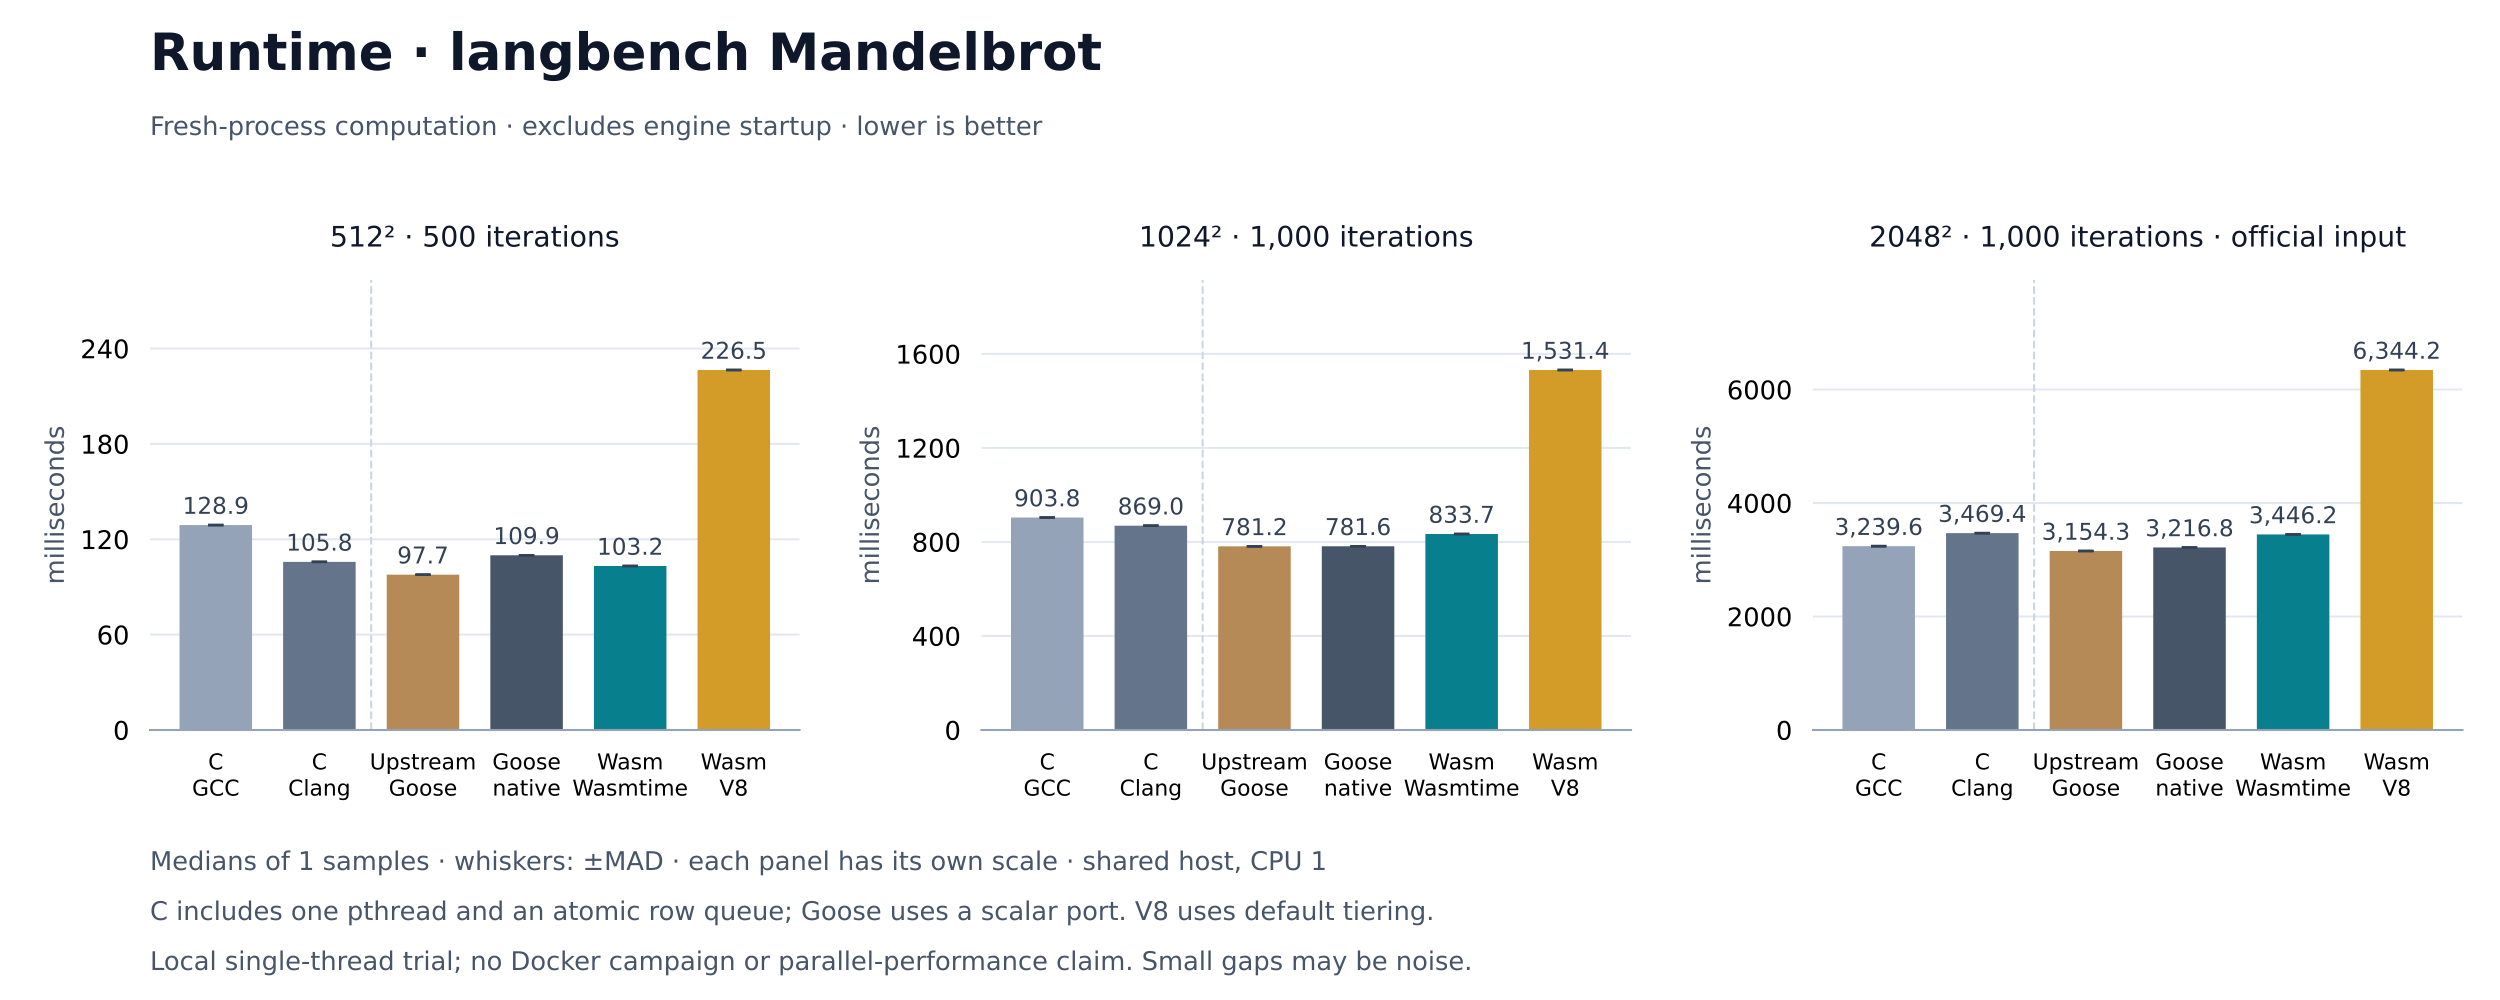
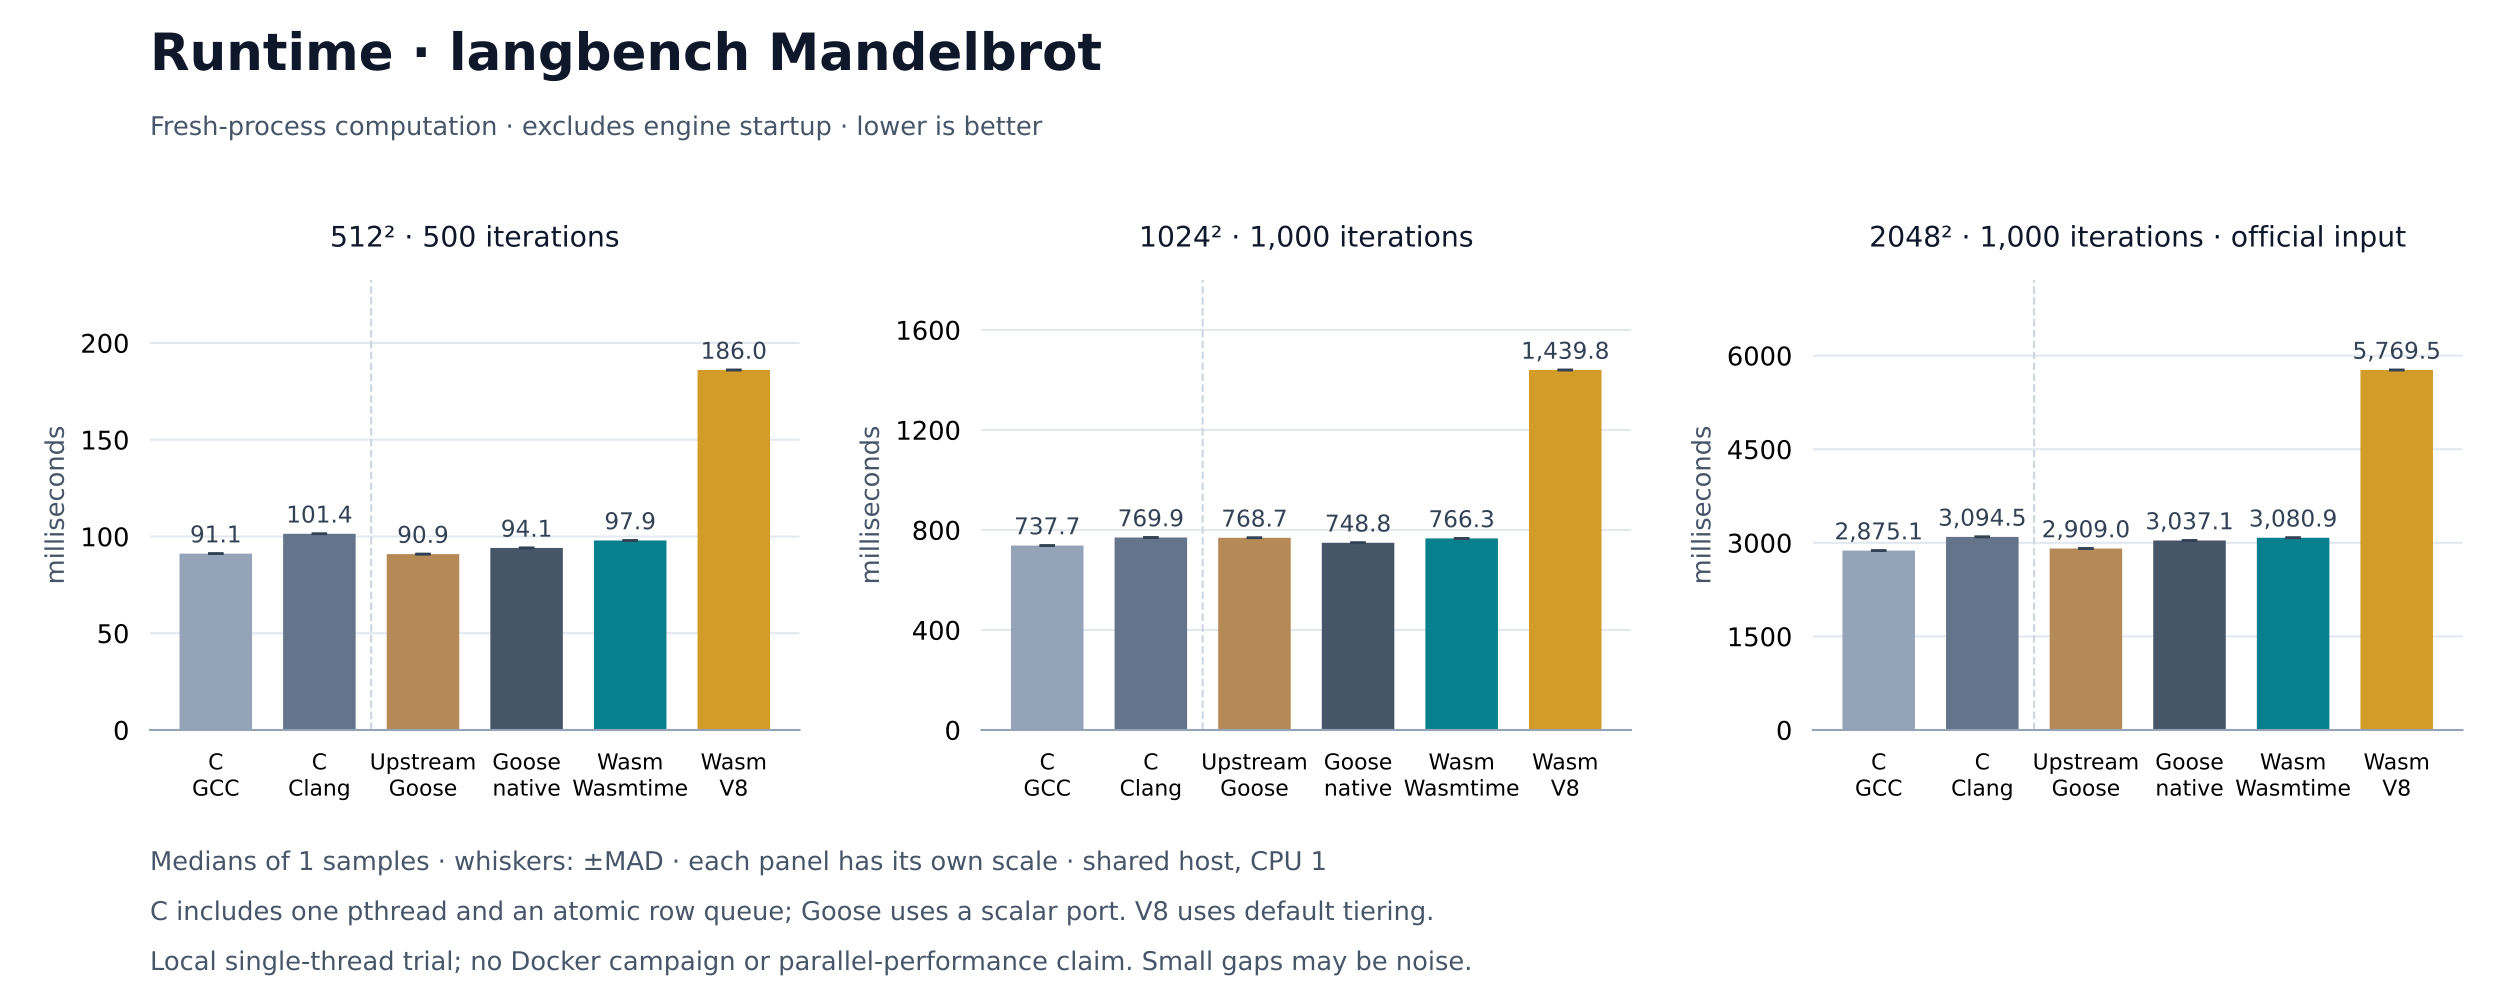
<svg xmlns="http://www.w3.org/2000/svg" xmlns:xlink="http://www.w3.org/1999/xlink" width="972pt" height="388.8pt" viewBox="0 0 972 388.8" version="1.1">
  <defs>
    <style type="text/css">*{stroke-linejoin: round; stroke-linecap: butt}</style>
  </defs>
  <g id="figure_1">
    <g id="patch_1">
      <path d="M 0 388.8 L 972 388.8 L 972 0 L 0 0 z " style="fill: #ffffff" />
    </g>
    <g id="axes_1">
      <g id="patch_2">
        <path d="M 58.32 283.824 L 310.876 283.824 L 310.876 108.864 L 58.32 108.864 z " style="fill: #ffffff" />
      </g>
      <g id="matplotlib.axis_1">
        <g id="xtick_1">
          <g id="line2d_1" />
          <g id="text_1">
            <text style="font-size: 8.5px; font-family: 'DejaVu Sans'" transform="translate(80.93016 299.1328)">C</text>
            <text style="font-size: 8.5px; font-family: 'DejaVu Sans'" transform="translate(74.66938 309.3345)">GCC</text>
          </g>
        </g>
        <g id="xtick_2">
          <g id="line2d_2" />
          <g id="text_2">
            <text style="font-size: 8.5px; font-family: 'DejaVu Sans'" transform="translate(121.2103 299.1328)">C</text>
            <text style="font-size: 8.5px; font-family: 'DejaVu Sans'" transform="translate(112.0336 309.3352)">Clang</text>
          </g>
        </g>
        <g id="xtick_3">
          <g id="line2d_3" />
          <g id="text_3">
            <text style="font-size: 8.5px; font-family: 'DejaVu Sans'" transform="translate(143.7566 299.1328)">Upstream</text>
            <text style="font-size: 8.5px; font-family: 'DejaVu Sans'" transform="translate(151.135 309.3345)">Goose</text>
          </g>
        </g>
        <g id="xtick_4">
          <g id="line2d_4" />
          <g id="text_4">
            <text style="font-size: 8.5px; font-family: 'DejaVu Sans'" transform="translate(191.4151 299.1328)">Goose</text>
            <text style="font-size: 8.5px; font-family: 'DejaVu Sans'" transform="translate(191.4629 309.3352)">native</text>
          </g>
        </g>
        <g id="xtick_5">
          <g id="line2d_5" />
          <g id="text_5">
            <text style="font-size: 8.5px; font-family: 'DejaVu Sans'" transform="translate(232.1294 299.1328)">Wasm</text>
            <text style="font-size: 8.5px; font-family: 'DejaVu Sans'" transform="translate(222.5278 309.3352)">Wasmtime</text>
          </g>
        </g>
        <g id="xtick_6">
          <g id="line2d_6" />
          <g id="text_6">
            <text style="font-size: 8.5px; font-family: 'DejaVu Sans'" transform="translate(272.4095 299.1328)">Wasm</text>
            <text style="font-size: 8.5px; font-family: 'DejaVu Sans'" transform="translate(279.687 309.3345)">V8</text>
          </g>
        </g>
      </g>
      <g id="matplotlib.axis_2">
        <g id="ytick_1">
          <g id="line2d_7">
            <path d="M 58.32 283.824 L 310.876 283.824 " clip-path="url(#peeb7ffb147)" style="fill: none; stroke: #e2e8f0; stroke-width: 0.8; stroke-linecap: square" />
          </g>
          <g id="line2d_8" />
          <g id="text_7">
            <text style="font-size: 10px; font-family: 'DejaVu Sans'; text-anchor: end" x="50.32" y="287.623" transform="rotate(-0 50.32 287.6228)">0</text>
          </g>
        </g>
        <g id="ytick_2">
          <g id="line2d_9">
-             <path d="M 58.32 246.744 L 310.876 246.744 " clip-path="url(#peeb7ffb147)" style="fill: none; stroke: #e2e8f0; stroke-width: 0.8; stroke-linecap: square" />
+             <path d="M 58.32 246.204 L 310.876 246.204 " clip-path="url(#peeb7ffb147)" style="fill: none; stroke: #e2e8f0; stroke-width: 0.8; stroke-linecap: square" />
          </g>
          <g id="line2d_10" />
          <g id="text_8">
-             <text style="font-size: 10px; font-family: 'DejaVu Sans'; text-anchor: end" x="50.32" y="250.543" transform="rotate(-0 50.32 250.5433)">60</text>
+             <text style="font-size: 10px; font-family: 'DejaVu Sans'; text-anchor: end" x="50.32" y="250.003" transform="rotate(-0 50.32 250.0032)">50</text>
          </g>
        </g>
        <g id="ytick_3">
          <g id="line2d_11">
-             <path d="M 58.32 209.665 L 310.876 209.665 " clip-path="url(#peeb7ffb147)" style="fill: none; stroke: #e2e8f0; stroke-width: 0.8; stroke-linecap: square" />
+             <path d="M 58.32 208.585 L 310.876 208.585 " clip-path="url(#peeb7ffb147)" style="fill: none; stroke: #e2e8f0; stroke-width: 0.8; stroke-linecap: square" />
          </g>
          <g id="line2d_12" />
          <g id="text_9">
-             <text style="font-size: 10px; font-family: 'DejaVu Sans'; text-anchor: end" x="50.32" y="213.464" transform="rotate(-0 50.32 213.4637)">120</text>
+             <text style="font-size: 10px; font-family: 'DejaVu Sans'; text-anchor: end" x="50.32" y="212.383" transform="rotate(-0 50.32 212.3835)">100</text>
          </g>
        </g>
        <g id="ytick_4">
          <g id="line2d_13">
-             <path d="M 58.32 172.585 L 310.876 172.585 " clip-path="url(#peeb7ffb147)" style="fill: none; stroke: #e2e8f0; stroke-width: 0.8; stroke-linecap: square" />
+             <path d="M 58.32 170.965 L 310.876 170.965 " clip-path="url(#peeb7ffb147)" style="fill: none; stroke: #e2e8f0; stroke-width: 0.8; stroke-linecap: square" />
          </g>
          <g id="line2d_14" />
          <g id="text_10">
-             <text style="font-size: 10px; font-family: 'DejaVu Sans'; text-anchor: end" x="50.32" y="176.384" transform="rotate(-0 50.32 176.3842)">180</text>
+             <text style="font-size: 10px; font-family: 'DejaVu Sans'; text-anchor: end" x="50.32" y="174.764" transform="rotate(-0 50.32 174.7638)">150</text>
          </g>
        </g>
        <g id="ytick_5">
          <g id="line2d_15">
-             <path d="M 58.32 135.506 L 310.876 135.506 " clip-path="url(#peeb7ffb147)" style="fill: none; stroke: #e2e8f0; stroke-width: 0.8; stroke-linecap: square" />
+             <path d="M 58.32 133.345 L 310.876 133.345 " clip-path="url(#peeb7ffb147)" style="fill: none; stroke: #e2e8f0; stroke-width: 0.8; stroke-linecap: square" />
          </g>
          <g id="line2d_16" />
          <g id="text_11">
-             <text style="font-size: 10px; font-family: 'DejaVu Sans'; text-anchor: end" x="50.32" y="139.305" transform="rotate(-0 50.32 139.3047)">240</text>
+             <text style="font-size: 10px; font-family: 'DejaVu Sans'; text-anchor: end" x="50.32" y="137.144" transform="rotate(-0 50.32 137.1441)">200</text>
          </g>
        </g>
        <g id="text_12">
          <text style="font-size: 10px; font-family: 'DejaVu Sans'; text-anchor: middle; fill: #475569" x="24.83" y="196.344" transform="rotate(-90 24.83016 196.344)">milliseconds</text>
        </g>
      </g>
      <g id="patch_3">
-         <path d="M 69.8 283.824 L 97.996 283.824 L 97.996 204.147 L 69.8 204.147 z " clip-path="url(#peeb7ffb147)" style="fill: #94a3b8" />
+         <path d="M 69.8 283.824 L 97.996 283.824 L 97.996 215.252 L 69.8 215.252 z " clip-path="url(#peeb7ffb147)" style="fill: #94a3b8" />
      </g>
      <g id="patch_4">
-         <path d="M 110.08 283.824 L 138.276 283.824 L 138.276 218.459 L 110.08 218.459 z " clip-path="url(#peeb7ffb147)" style="fill: #64748b" />
+         <path d="M 110.08 283.824 L 138.276 283.824 L 138.276 207.544 L 110.08 207.544 z " clip-path="url(#peeb7ffb147)" style="fill: #64748b" />
      </g>
      <g id="patch_5">
-         <path d="M 150.36 283.824 L 178.556 283.824 L 178.556 223.436 L 150.36 223.436 z " clip-path="url(#peeb7ffb147)" style="fill: #b58a56" />
+         <path d="M 150.36 283.824 L 178.556 283.824 L 178.556 215.432 L 150.36 215.432 z " clip-path="url(#peeb7ffb147)" style="fill: #b58a56" />
      </g>
      <g id="patch_6">
-         <path d="M 190.64 283.824 L 218.836 283.824 L 218.836 215.897 L 190.64 215.897 z " clip-path="url(#peeb7ffb147)" style="fill: #475569" />
+         <path d="M 190.64 283.824 L 218.836 283.824 L 218.836 213.042 L 190.64 213.042 z " clip-path="url(#peeb7ffb147)" style="fill: #475569" />
      </g>
      <g id="patch_7">
-         <path d="M 230.92 283.824 L 259.116 283.824 L 259.116 220.06 L 230.92 220.06 z " clip-path="url(#peeb7ffb147)" style="fill: #087f8c" />
+         <path d="M 230.92 283.824 L 259.116 283.824 L 259.116 210.138 L 230.92 210.138 z " clip-path="url(#peeb7ffb147)" style="fill: #087f8c" />
      </g>
      <g id="patch_8">
        <path d="M 271.2 283.824 L 299.396 283.824 L 299.396 143.856 L 271.2 143.856 z " clip-path="url(#peeb7ffb147)" style="fill: #d39b28" />
      </g>
      <g id="LineCollection_1">
-         <path d="M 83.898 204.147 L 83.898 204.147 " clip-path="url(#peeb7ffb147)" style="fill: none; stroke: #334155; stroke-width: 0.8" />
-         <path d="M 124.178 218.459 L 124.178 218.459 " clip-path="url(#peeb7ffb147)" style="fill: none; stroke: #334155; stroke-width: 0.8" />
-         <path d="M 164.458 223.436 L 164.458 223.436 " clip-path="url(#peeb7ffb147)" style="fill: none; stroke: #334155; stroke-width: 0.8" />
-         <path d="M 204.738 215.897 L 204.738 215.897 " clip-path="url(#peeb7ffb147)" style="fill: none; stroke: #334155; stroke-width: 0.8" />
-         <path d="M 245.018 220.06 L 245.018 220.06 " clip-path="url(#peeb7ffb147)" style="fill: none; stroke: #334155; stroke-width: 0.8" />
+         <path d="M 83.898 215.252 L 83.898 215.252 " clip-path="url(#peeb7ffb147)" style="fill: none; stroke: #334155; stroke-width: 0.8" />
+         <path d="M 124.178 207.544 L 124.178 207.544 " clip-path="url(#peeb7ffb147)" style="fill: none; stroke: #334155; stroke-width: 0.8" />
+         <path d="M 164.458 215.432 L 164.458 215.432 " clip-path="url(#peeb7ffb147)" style="fill: none; stroke: #334155; stroke-width: 0.8" />
+         <path d="M 204.738 213.042 L 204.738 213.042 " clip-path="url(#peeb7ffb147)" style="fill: none; stroke: #334155; stroke-width: 0.8" />
+         <path d="M 245.018 210.138 L 245.018 210.138 " clip-path="url(#peeb7ffb147)" style="fill: none; stroke: #334155; stroke-width: 0.8" />
        <path d="M 285.298 143.856 L 285.298 143.856 " clip-path="url(#peeb7ffb147)" style="fill: none; stroke: #334155; stroke-width: 0.8" />
      </g>
      <g id="line2d_17">
        <defs>
          <path id="md6abe20cdd" d="M 3 0 L -3 -0 " style="stroke: #334155" />
        </defs>
        <g clip-path="url(#peeb7ffb147)">
-           <use xlink:href="#md6abe20cdd" x="83.898" y="204.147" style="fill: #1f77b4; stroke: #334155" />
-           <use xlink:href="#md6abe20cdd" x="124.178" y="218.459" style="fill: #1f77b4; stroke: #334155" />
-           <use xlink:href="#md6abe20cdd" x="164.458" y="223.436" style="fill: #1f77b4; stroke: #334155" />
-           <use xlink:href="#md6abe20cdd" x="204.738" y="215.897" style="fill: #1f77b4; stroke: #334155" />
-           <use xlink:href="#md6abe20cdd" x="245.018" y="220.06" style="fill: #1f77b4; stroke: #334155" />
+           <use xlink:href="#md6abe20cdd" x="83.898" y="215.252" style="fill: #1f77b4; stroke: #334155" />
+           <use xlink:href="#md6abe20cdd" x="124.178" y="207.544" style="fill: #1f77b4; stroke: #334155" />
+           <use xlink:href="#md6abe20cdd" x="164.458" y="215.432" style="fill: #1f77b4; stroke: #334155" />
+           <use xlink:href="#md6abe20cdd" x="204.738" y="213.042" style="fill: #1f77b4; stroke: #334155" />
+           <use xlink:href="#md6abe20cdd" x="245.018" y="210.138" style="fill: #1f77b4; stroke: #334155" />
          <use xlink:href="#md6abe20cdd" x="285.298" y="143.856" style="fill: #1f77b4; stroke: #334155" />
        </g>
      </g>
      <g id="line2d_18">
        <g clip-path="url(#peeb7ffb147)">
-           <use xlink:href="#md6abe20cdd" x="83.898" y="204.147" style="fill: #1f77b4; stroke: #334155" />
-           <use xlink:href="#md6abe20cdd" x="124.178" y="218.459" style="fill: #1f77b4; stroke: #334155" />
-           <use xlink:href="#md6abe20cdd" x="164.458" y="223.436" style="fill: #1f77b4; stroke: #334155" />
-           <use xlink:href="#md6abe20cdd" x="204.738" y="215.897" style="fill: #1f77b4; stroke: #334155" />
-           <use xlink:href="#md6abe20cdd" x="245.018" y="220.06" style="fill: #1f77b4; stroke: #334155" />
+           <use xlink:href="#md6abe20cdd" x="83.898" y="215.252" style="fill: #1f77b4; stroke: #334155" />
+           <use xlink:href="#md6abe20cdd" x="124.178" y="207.544" style="fill: #1f77b4; stroke: #334155" />
+           <use xlink:href="#md6abe20cdd" x="164.458" y="215.432" style="fill: #1f77b4; stroke: #334155" />
+           <use xlink:href="#md6abe20cdd" x="204.738" y="213.042" style="fill: #1f77b4; stroke: #334155" />
+           <use xlink:href="#md6abe20cdd" x="245.018" y="210.138" style="fill: #1f77b4; stroke: #334155" />
          <use xlink:href="#md6abe20cdd" x="285.298" y="143.856" style="fill: #1f77b4; stroke: #334155" />
        </g>
      </g>
      <g id="line2d_19">
        <path d="M 144.318 283.824 L 144.318 108.864 " clip-path="url(#peeb7ffb147)" style="fill: none; stroke-dasharray: 2.96,1.28; stroke-dashoffset: 0; stroke: #cbd5e1; stroke-width: 0.8" />
      </g>
      <g id="patch_9">
        <path d="M 58.32 283.824 L 310.876 283.824 " style="fill: none; stroke: #94a3b8; stroke-width: 0.8; stroke-linejoin: miter; stroke-linecap: square" />
      </g>
      <g id="text_13">
-         <text style="font-size: 9px; font-family: 'DejaVu Sans'; text-anchor: middle; fill: #334155" x="83.898" y="199.773" transform="rotate(-0 83.89786 199.7727)">128.9</text>
+         <text style="font-size: 9px; font-family: 'DejaVu Sans'; text-anchor: middle; fill: #334155" x="83.898" y="210.878" transform="rotate(-0 83.89786 210.8779)">91.1</text>
      </g>
      <g id="text_14">
-         <text style="font-size: 9px; font-family: 'DejaVu Sans'; text-anchor: middle; fill: #334155" x="124.178" y="214.085" transform="rotate(-0 124.178 214.0848)">105.8</text>
+         <text style="font-size: 9px; font-family: 'DejaVu Sans'; text-anchor: middle; fill: #334155" x="124.178" y="203.17" transform="rotate(-0 124.178 203.1701)">101.4</text>
      </g>
      <g id="text_15">
-         <text style="font-size: 9px; font-family: 'DejaVu Sans'; text-anchor: middle; fill: #334155" x="164.458" y="219.062" transform="rotate(-0 164.458 219.0624)">97.7</text>
+         <text style="font-size: 9px; font-family: 'DejaVu Sans'; text-anchor: middle; fill: #334155" x="164.458" y="211.058" transform="rotate(-0 164.458 211.0576)">90.9</text>
      </g>
      <g id="text_16">
-         <text style="font-size: 9px; font-family: 'DejaVu Sans'; text-anchor: middle; fill: #334155" x="204.738" y="211.523" transform="rotate(-0 204.7381 211.5231)">109.9</text>
+         <text style="font-size: 9px; font-family: 'DejaVu Sans'; text-anchor: middle; fill: #334155" x="204.738" y="208.668" transform="rotate(-0 204.7381 208.6682)">94.1</text>
      </g>
      <g id="text_17">
-         <text style="font-size: 9px; font-family: 'DejaVu Sans'; text-anchor: middle; fill: #334155" x="245.018" y="215.686" transform="rotate(-0 245.0182 215.6859)">103.2</text>
+         <text style="font-size: 9px; font-family: 'DejaVu Sans'; text-anchor: middle; fill: #334155" x="245.018" y="205.764" transform="rotate(-0 245.0182 205.7635)">97.9</text>
      </g>
      <g id="text_18">
-         <text style="font-size: 9px; font-family: 'DejaVu Sans'; text-anchor: middle; fill: #334155" x="285.298" y="139.482" transform="rotate(-0 285.2983 139.482)">226.5</text>
+         <text style="font-size: 9px; font-family: 'DejaVu Sans'; text-anchor: middle; fill: #334155" x="285.298" y="139.482" transform="rotate(-0 285.2983 139.482)">186.0</text>
      </g>
      <g id="text_19">
        <text style="font-size: 11px; font-family: 'DejaVu Sans'; text-anchor: middle; fill: #0f172a" x="184.598" y="95.864" transform="rotate(-0 184.5981 95.864)">512² · 500 iterations</text>
      </g>
    </g>
    <g id="axes_2">
      <g id="patch_10">
        <path d="M 381.592 283.824 L 634.148 283.824 L 634.148 108.864 L 381.592 108.864 z " style="fill: #ffffff" />
      </g>
      <g id="matplotlib.axis_3">
        <g id="xtick_7">
          <g id="line2d_20" />
          <g id="text_20">
            <text style="font-size: 8.5px; font-family: 'DejaVu Sans'" transform="translate(404.2021 299.1328)">C</text>
            <text style="font-size: 8.5px; font-family: 'DejaVu Sans'" transform="translate(397.9413 309.3345)">GCC</text>
          </g>
        </g>
        <g id="xtick_8">
          <g id="line2d_21" />
          <g id="text_21">
            <text style="font-size: 8.5px; font-family: 'DejaVu Sans'" transform="translate(444.4822 299.1328)">C</text>
            <text style="font-size: 8.5px; font-family: 'DejaVu Sans'" transform="translate(435.3055 309.3352)">Clang</text>
          </g>
        </g>
        <g id="xtick_9">
          <g id="line2d_22" />
          <g id="text_22">
            <text style="font-size: 8.5px; font-family: 'DejaVu Sans'" transform="translate(467.0285 299.1328)">Upstream</text>
            <text style="font-size: 8.5px; font-family: 'DejaVu Sans'" transform="translate(474.4069 309.3345)">Goose</text>
          </g>
        </g>
        <g id="xtick_10">
          <g id="line2d_23" />
          <g id="text_23">
            <text style="font-size: 8.5px; font-family: 'DejaVu Sans'" transform="translate(514.687 299.1328)">Goose</text>
            <text style="font-size: 8.5px; font-family: 'DejaVu Sans'" transform="translate(514.7348 309.3352)">native</text>
          </g>
        </g>
        <g id="xtick_11">
          <g id="line2d_24" />
          <g id="text_24">
            <text style="font-size: 8.5px; font-family: 'DejaVu Sans'" transform="translate(555.4013 299.1328)">Wasm</text>
            <text style="font-size: 8.5px; font-family: 'DejaVu Sans'" transform="translate(545.7997 309.3352)">Wasmtime</text>
          </g>
        </g>
        <g id="xtick_12">
          <g id="line2d_25" />
          <g id="text_25">
            <text style="font-size: 8.5px; font-family: 'DejaVu Sans'" transform="translate(595.6814 299.1328)">Wasm</text>
            <text style="font-size: 8.5px; font-family: 'DejaVu Sans'" transform="translate(602.9589 309.3345)">V8</text>
          </g>
        </g>
      </g>
      <g id="matplotlib.axis_4">
        <g id="ytick_6">
          <g id="line2d_26">
            <path d="M 381.592 283.824 L 634.148 283.824 " clip-path="url(#p2e645117cb)" style="fill: none; stroke: #e2e8f0; stroke-width: 0.8; stroke-linecap: square" />
          </g>
          <g id="line2d_27" />
          <g id="text_26">
            <text style="font-size: 10px; font-family: 'DejaVu Sans'; text-anchor: end" x="373.592" y="287.623" transform="rotate(-0 373.5919 287.6228)">0</text>
          </g>
        </g>
        <g id="ytick_7">
          <g id="line2d_28">
-             <path d="M 381.592 247.264 L 634.148 247.264 " clip-path="url(#p2e645117cb)" style="fill: none; stroke: #e2e8f0; stroke-width: 0.8; stroke-linecap: square" />
+             <path d="M 381.592 244.939 L 634.148 244.939 " clip-path="url(#p2e645117cb)" style="fill: none; stroke: #e2e8f0; stroke-width: 0.8; stroke-linecap: square" />
          </g>
          <g id="line2d_29" />
          <g id="text_27">
-             <text style="font-size: 10px; font-family: 'DejaVu Sans'; text-anchor: end" x="373.592" y="251.062" transform="rotate(-0 373.5919 251.0625)">400</text>
+             <text style="font-size: 10px; font-family: 'DejaVu Sans'; text-anchor: end" x="373.592" y="248.738" transform="rotate(-0 373.5919 248.738)">400</text>
          </g>
        </g>
        <g id="ytick_8">
          <g id="line2d_30">
-             <path d="M 381.592 210.703 L 634.148 210.703 " clip-path="url(#p2e645117cb)" style="fill: none; stroke: #e2e8f0; stroke-width: 0.8; stroke-linecap: square" />
+             <path d="M 381.592 206.054 L 634.148 206.054 " clip-path="url(#p2e645117cb)" style="fill: none; stroke: #e2e8f0; stroke-width: 0.8; stroke-linecap: square" />
          </g>
          <g id="line2d_31" />
          <g id="text_28">
-             <text style="font-size: 10px; font-family: 'DejaVu Sans'; text-anchor: end" x="373.592" y="214.502" transform="rotate(-0 373.5919 214.5021)">800</text>
+             <text style="font-size: 10px; font-family: 'DejaVu Sans'; text-anchor: end" x="373.592" y="209.853" transform="rotate(-0 373.5919 209.8532)">800</text>
          </g>
        </g>
        <g id="ytick_9">
          <g id="line2d_32">
-             <path d="M 381.592 174.143 L 634.148 174.143 " clip-path="url(#p2e645117cb)" style="fill: none; stroke: #e2e8f0; stroke-width: 0.8; stroke-linecap: square" />
+             <path d="M 381.592 167.17 L 634.148 167.17 " clip-path="url(#p2e645117cb)" style="fill: none; stroke: #e2e8f0; stroke-width: 0.8; stroke-linecap: square" />
          </g>
          <g id="line2d_33" />
          <g id="text_29">
-             <text style="font-size: 10px; font-family: 'DejaVu Sans'; text-anchor: end" x="373.592" y="177.942" transform="rotate(-0 373.5919 177.9418)">1200</text>
+             <text style="font-size: 10px; font-family: 'DejaVu Sans'; text-anchor: end" x="373.592" y="170.968" transform="rotate(-0 373.5919 170.9683)">1200</text>
          </g>
        </g>
        <g id="ytick_10">
          <g id="line2d_34">
-             <path d="M 381.592 137.583 L 634.148 137.583 " clip-path="url(#p2e645117cb)" style="fill: none; stroke: #e2e8f0; stroke-width: 0.8; stroke-linecap: square" />
+             <path d="M 381.592 128.285 L 634.148 128.285 " clip-path="url(#p2e645117cb)" style="fill: none; stroke: #e2e8f0; stroke-width: 0.8; stroke-linecap: square" />
          </g>
          <g id="line2d_35" />
          <g id="text_30">
-             <text style="font-size: 10px; font-family: 'DejaVu Sans'; text-anchor: end" x="373.592" y="141.381" transform="rotate(-0 373.5919 141.3814)">1600</text>
+             <text style="font-size: 10px; font-family: 'DejaVu Sans'; text-anchor: end" x="373.592" y="132.084" transform="rotate(-0 373.5919 132.0835)">1600</text>
          </g>
        </g>
        <g id="text_31">
          <text style="font-size: 10px; font-family: 'DejaVu Sans'; text-anchor: middle; fill: #475569" x="341.74" y="196.344" transform="rotate(-90 341.7396 196.344)">milliseconds</text>
        </g>
      </g>
      <g id="patch_11">
-         <path d="M 393.072 283.824 L 421.268 283.824 L 421.268 201.215 L 393.072 201.215 z " clip-path="url(#p2e645117cb)" style="fill: #94a3b8" />
+         <path d="M 393.072 283.824 L 421.268 283.824 L 421.268 212.107 L 393.072 212.107 z " clip-path="url(#p2e645117cb)" style="fill: #94a3b8" />
      </g>
      <g id="patch_12">
-         <path d="M 433.352 283.824 L 461.548 283.824 L 461.548 204.394 L 433.352 204.394 z " clip-path="url(#p2e645117cb)" style="fill: #64748b" />
+         <path d="M 433.352 283.824 L 461.548 283.824 L 461.548 208.979 L 433.352 208.979 z " clip-path="url(#p2e645117cb)" style="fill: #64748b" />
      </g>
      <g id="patch_13">
-         <path d="M 473.632 283.824 L 501.828 283.824 L 501.828 212.421 L 473.632 212.421 z " clip-path="url(#p2e645117cb)" style="fill: #b58a56" />
+         <path d="M 473.632 283.824 L 501.828 283.824 L 501.828 209.099 L 473.632 209.099 z " clip-path="url(#p2e645117cb)" style="fill: #b58a56" />
      </g>
      <g id="patch_14">
-         <path d="M 513.912 283.824 L 542.108 283.824 L 542.108 212.388 L 513.912 212.388 z " clip-path="url(#p2e645117cb)" style="fill: #475569" />
+         <path d="M 513.912 283.824 L 542.108 283.824 L 542.108 211.034 L 513.912 211.034 z " clip-path="url(#p2e645117cb)" style="fill: #475569" />
      </g>
      <g id="patch_15">
-         <path d="M 554.192 283.824 L 582.388 283.824 L 582.388 207.625 L 554.192 207.625 z " clip-path="url(#p2e645117cb)" style="fill: #087f8c" />
+         <path d="M 554.192 283.824 L 582.388 283.824 L 582.388 209.333 L 554.192 209.333 z " clip-path="url(#p2e645117cb)" style="fill: #087f8c" />
      </g>
      <g id="patch_16">
        <path d="M 594.472 283.824 L 622.668 283.824 L 622.668 143.856 L 594.472 143.856 z " clip-path="url(#p2e645117cb)" style="fill: #d39b28" />
      </g>
      <g id="LineCollection_2">
-         <path d="M 407.17 201.215 L 407.17 201.215 " clip-path="url(#p2e645117cb)" style="fill: none; stroke: #334155; stroke-width: 0.8" />
-         <path d="M 447.45 204.394 L 447.45 204.394 " clip-path="url(#p2e645117cb)" style="fill: none; stroke: #334155; stroke-width: 0.8" />
-         <path d="M 487.73 212.421 L 487.73 212.421 " clip-path="url(#p2e645117cb)" style="fill: none; stroke: #334155; stroke-width: 0.8" />
-         <path d="M 528.01 212.388 L 528.01 212.388 " clip-path="url(#p2e645117cb)" style="fill: none; stroke: #334155; stroke-width: 0.8" />
-         <path d="M 568.29 207.625 L 568.29 207.625 " clip-path="url(#p2e645117cb)" style="fill: none; stroke: #334155; stroke-width: 0.8" />
+         <path d="M 407.17 212.107 L 407.17 212.107 " clip-path="url(#p2e645117cb)" style="fill: none; stroke: #334155; stroke-width: 0.8" />
+         <path d="M 447.45 208.979 L 447.45 208.979 " clip-path="url(#p2e645117cb)" style="fill: none; stroke: #334155; stroke-width: 0.8" />
+         <path d="M 487.73 209.099 L 487.73 209.099 " clip-path="url(#p2e645117cb)" style="fill: none; stroke: #334155; stroke-width: 0.8" />
+         <path d="M 528.01 211.034 L 528.01 211.034 " clip-path="url(#p2e645117cb)" style="fill: none; stroke: #334155; stroke-width: 0.8" />
+         <path d="M 568.29 209.333 L 568.29 209.333 " clip-path="url(#p2e645117cb)" style="fill: none; stroke: #334155; stroke-width: 0.8" />
        <path d="M 608.57 143.856 L 608.57 143.856 " clip-path="url(#p2e645117cb)" style="fill: none; stroke: #334155; stroke-width: 0.8" />
      </g>
      <g id="line2d_36">
        <g clip-path="url(#p2e645117cb)">
-           <use xlink:href="#md6abe20cdd" x="407.17" y="201.215" style="fill: #1f77b4; stroke: #334155" />
-           <use xlink:href="#md6abe20cdd" x="447.45" y="204.394" style="fill: #1f77b4; stroke: #334155" />
-           <use xlink:href="#md6abe20cdd" x="487.73" y="212.421" style="fill: #1f77b4; stroke: #334155" />
-           <use xlink:href="#md6abe20cdd" x="528.01" y="212.388" style="fill: #1f77b4; stroke: #334155" />
-           <use xlink:href="#md6abe20cdd" x="568.29" y="207.625" style="fill: #1f77b4; stroke: #334155" />
+           <use xlink:href="#md6abe20cdd" x="407.17" y="212.107" style="fill: #1f77b4; stroke: #334155" />
+           <use xlink:href="#md6abe20cdd" x="447.45" y="208.979" style="fill: #1f77b4; stroke: #334155" />
+           <use xlink:href="#md6abe20cdd" x="487.73" y="209.099" style="fill: #1f77b4; stroke: #334155" />
+           <use xlink:href="#md6abe20cdd" x="528.01" y="211.034" style="fill: #1f77b4; stroke: #334155" />
+           <use xlink:href="#md6abe20cdd" x="568.29" y="209.333" style="fill: #1f77b4; stroke: #334155" />
          <use xlink:href="#md6abe20cdd" x="608.57" y="143.856" style="fill: #1f77b4; stroke: #334155" />
        </g>
      </g>
      <g id="line2d_37">
        <g clip-path="url(#p2e645117cb)">
-           <use xlink:href="#md6abe20cdd" x="407.17" y="201.215" style="fill: #1f77b4; stroke: #334155" />
-           <use xlink:href="#md6abe20cdd" x="447.45" y="204.394" style="fill: #1f77b4; stroke: #334155" />
-           <use xlink:href="#md6abe20cdd" x="487.73" y="212.421" style="fill: #1f77b4; stroke: #334155" />
-           <use xlink:href="#md6abe20cdd" x="528.01" y="212.388" style="fill: #1f77b4; stroke: #334155" />
-           <use xlink:href="#md6abe20cdd" x="568.29" y="207.625" style="fill: #1f77b4; stroke: #334155" />
+           <use xlink:href="#md6abe20cdd" x="407.17" y="212.107" style="fill: #1f77b4; stroke: #334155" />
+           <use xlink:href="#md6abe20cdd" x="447.45" y="208.979" style="fill: #1f77b4; stroke: #334155" />
+           <use xlink:href="#md6abe20cdd" x="487.73" y="209.099" style="fill: #1f77b4; stroke: #334155" />
+           <use xlink:href="#md6abe20cdd" x="528.01" y="211.034" style="fill: #1f77b4; stroke: #334155" />
+           <use xlink:href="#md6abe20cdd" x="568.29" y="209.333" style="fill: #1f77b4; stroke: #334155" />
          <use xlink:href="#md6abe20cdd" x="608.57" y="143.856" style="fill: #1f77b4; stroke: #334155" />
        </g>
      </g>
      <g id="line2d_38">
        <path d="M 467.59 283.824 L 467.59 108.864 " clip-path="url(#p2e645117cb)" style="fill: none; stroke-dasharray: 2.96,1.28; stroke-dashoffset: 0; stroke: #cbd5e1; stroke-width: 0.8" />
      </g>
      <g id="patch_17">
        <path d="M 381.592 283.824 L 634.148 283.824 " style="fill: none; stroke: #94a3b8; stroke-width: 0.8; stroke-linejoin: miter; stroke-linecap: square" />
      </g>
      <g id="text_32">
-         <text style="font-size: 9px; font-family: 'DejaVu Sans'; text-anchor: middle; fill: #334155" x="407.17" y="196.841" transform="rotate(-0 407.1698 196.8411)">903.8</text>
+         <text style="font-size: 9px; font-family: 'DejaVu Sans'; text-anchor: middle; fill: #334155" x="407.17" y="207.733" transform="rotate(-0 407.1698 207.7333)">737.7</text>
      </g>
      <g id="text_33">
-         <text style="font-size: 9px; font-family: 'DejaVu Sans'; text-anchor: middle; fill: #334155" x="447.45" y="200.02" transform="rotate(-0 447.4499 200.0201)">869.0</text>
+         <text style="font-size: 9px; font-family: 'DejaVu Sans'; text-anchor: middle; fill: #334155" x="447.45" y="204.605" transform="rotate(-0 447.4499 204.6053)">769.9</text>
      </g>
      <g id="text_34">
-         <text style="font-size: 9px; font-family: 'DejaVu Sans'; text-anchor: middle; fill: #334155" x="487.73" y="208.047" transform="rotate(-0 487.73 208.0466)">781.2</text>
+         <text style="font-size: 9px; font-family: 'DejaVu Sans'; text-anchor: middle; fill: #334155" x="487.73" y="204.725" transform="rotate(-0 487.73 204.7247)">768.7</text>
      </g>
      <g id="text_35">
-         <text style="font-size: 9px; font-family: 'DejaVu Sans'; text-anchor: middle; fill: #334155" x="528.01" y="208.014" transform="rotate(-0 528.01 208.0141)">781.6</text>
+         <text style="font-size: 9px; font-family: 'DejaVu Sans'; text-anchor: middle; fill: #334155" x="528.01" y="206.66" transform="rotate(-0 528.01 206.6596)">748.8</text>
      </g>
      <g id="text_36">
-         <text style="font-size: 9px; font-family: 'DejaVu Sans'; text-anchor: middle; fill: #334155" x="568.29" y="203.251" transform="rotate(-0 568.2901 203.251)">833.7</text>
+         <text style="font-size: 9px; font-family: 'DejaVu Sans'; text-anchor: middle; fill: #334155" x="568.29" y="204.959" transform="rotate(-0 568.2901 204.9589)">766.3</text>
      </g>
      <g id="text_37">
-         <text style="font-size: 9px; font-family: 'DejaVu Sans'; text-anchor: middle; fill: #334155" x="608.57" y="139.482" transform="rotate(-0 608.5702 139.482)">1,531.4</text>
+         <text style="font-size: 9px; font-family: 'DejaVu Sans'; text-anchor: middle; fill: #334155" x="608.57" y="139.482" transform="rotate(-0 608.5702 139.482)">1,439.8</text>
      </g>
      <g id="text_38">
        <text style="font-size: 11px; font-family: 'DejaVu Sans'; text-anchor: middle; fill: #0f172a" x="507.87" y="95.864" transform="rotate(-0 507.87 95.864)">1024² · 1,000 iterations</text>
      </g>
    </g>
    <g id="axes_3">
      <g id="patch_18">
        <path d="M 704.864 283.824 L 957.42 283.824 L 957.42 108.864 L 704.864 108.864 z " style="fill: #ffffff" />
      </g>
      <g id="matplotlib.axis_5">
        <g id="xtick_13">
          <g id="line2d_39" />
          <g id="text_39">
            <text style="font-size: 8.5px; font-family: 'DejaVu Sans'" transform="translate(727.474 299.1328)">C</text>
            <text style="font-size: 8.5px; font-family: 'DejaVu Sans'" transform="translate(721.2132 309.3345)">GCC</text>
          </g>
        </g>
        <g id="xtick_14">
          <g id="line2d_40" />
          <g id="text_40">
            <text style="font-size: 8.5px; font-family: 'DejaVu Sans'" transform="translate(767.7541 299.1328)">C</text>
            <text style="font-size: 8.5px; font-family: 'DejaVu Sans'" transform="translate(758.5774 309.3352)">Clang</text>
          </g>
        </g>
        <g id="xtick_15">
          <g id="line2d_41" />
          <g id="text_41">
            <text style="font-size: 8.5px; font-family: 'DejaVu Sans'" transform="translate(790.3004 299.1328)">Upstream</text>
            <text style="font-size: 8.5px; font-family: 'DejaVu Sans'" transform="translate(797.6788 309.3345)">Goose</text>
          </g>
        </g>
        <g id="xtick_16">
          <g id="line2d_42" />
          <g id="text_42">
            <text style="font-size: 8.5px; font-family: 'DejaVu Sans'" transform="translate(837.9589 299.1328)">Goose</text>
            <text style="font-size: 8.5px; font-family: 'DejaVu Sans'" transform="translate(838.0067 309.3352)">native</text>
          </g>
        </g>
        <g id="xtick_17">
          <g id="line2d_43" />
          <g id="text_43">
            <text style="font-size: 8.5px; font-family: 'DejaVu Sans'" transform="translate(878.6733 299.1328)">Wasm</text>
            <text style="font-size: 8.5px; font-family: 'DejaVu Sans'" transform="translate(869.0716 309.3352)">Wasmtime</text>
          </g>
        </g>
        <g id="xtick_18">
          <g id="line2d_44" />
          <g id="text_44">
            <text style="font-size: 8.5px; font-family: 'DejaVu Sans'" transform="translate(918.9534 299.1328)">Wasm</text>
            <text style="font-size: 8.5px; font-family: 'DejaVu Sans'" transform="translate(926.2308 309.3345)">V8</text>
          </g>
        </g>
      </g>
      <g id="matplotlib.axis_6">
        <g id="ytick_11">
          <g id="line2d_45">
            <path d="M 704.864 283.824 L 957.42 283.824 " clip-path="url(#p51742652c3)" style="fill: none; stroke: #e2e8f0; stroke-width: 0.8; stroke-linecap: square" />
          </g>
          <g id="line2d_46" />
          <g id="text_45">
            <text style="font-size: 10px; font-family: 'DejaVu Sans'; text-anchor: end" x="696.864" y="287.623" transform="rotate(-0 696.8638 287.6228)">0</text>
          </g>
        </g>
        <g id="ytick_12">
          <g id="line2d_47">
-             <path d="M 704.864 239.699 L 957.42 239.699 " clip-path="url(#p51742652c3)" style="fill: none; stroke: #e2e8f0; stroke-width: 0.8; stroke-linecap: square" />
+             <path d="M 704.864 247.434 L 957.42 247.434 " clip-path="url(#p51742652c3)" style="fill: none; stroke: #e2e8f0; stroke-width: 0.8; stroke-linecap: square" />
          </g>
          <g id="line2d_48" />
          <g id="text_46">
-             <text style="font-size: 10px; font-family: 'DejaVu Sans'; text-anchor: end" x="696.864" y="243.498" transform="rotate(-0 696.8638 243.498)">2000</text>
+             <text style="font-size: 10px; font-family: 'DejaVu Sans'; text-anchor: end" x="696.864" y="251.233" transform="rotate(-0 696.8638 251.2328)">1500</text>
          </g>
        </g>
        <g id="ytick_13">
          <g id="line2d_49">
-             <path d="M 704.864 195.574 L 957.42 195.574 " clip-path="url(#p51742652c3)" style="fill: none; stroke: #e2e8f0; stroke-width: 0.8; stroke-linecap: square" />
+             <path d="M 704.864 211.044 L 957.42 211.044 " clip-path="url(#p51742652c3)" style="fill: none; stroke: #e2e8f0; stroke-width: 0.8; stroke-linecap: square" />
          </g>
          <g id="line2d_50" />
          <g id="text_47">
-             <text style="font-size: 10px; font-family: 'DejaVu Sans'; text-anchor: end" x="696.864" y="199.373" transform="rotate(-0 696.8638 199.3731)">4000</text>
+             <text style="font-size: 10px; font-family: 'DejaVu Sans'; text-anchor: end" x="696.864" y="214.843" transform="rotate(-0 696.8638 214.8428)">3000</text>
          </g>
        </g>
        <g id="ytick_14">
          <g id="line2d_51">
-             <path d="M 704.864 151.449 L 957.42 151.449 " clip-path="url(#p51742652c3)" style="fill: none; stroke: #e2e8f0; stroke-width: 0.8; stroke-linecap: square" />
+             <path d="M 704.864 174.654 L 957.42 174.654 " clip-path="url(#p51742652c3)" style="fill: none; stroke: #e2e8f0; stroke-width: 0.8; stroke-linecap: square" />
          </g>
          <g id="line2d_52" />
          <g id="text_48">
-             <text style="font-size: 10px; font-family: 'DejaVu Sans'; text-anchor: end" x="696.864" y="155.248" transform="rotate(-0 696.8638 155.2482)">6000</text>
-           </g>
-         </g>
-         <g id="text_49">
+             <text style="font-size: 10px; font-family: 'DejaVu Sans'; text-anchor: end" x="696.864" y="178.453" transform="rotate(-0 696.8638 178.4527)">4500</text>
+           </g>
+         </g>
+         <g id="ytick_15">
+           <g id="line2d_53">
+             <path d="M 704.864 138.264 L 957.42 138.264 " clip-path="url(#p51742652c3)" style="fill: none; stroke: #e2e8f0; stroke-width: 0.8; stroke-linecap: square" />
+           </g>
+           <g id="line2d_54" />
+           <g id="text_49">
+             <text style="font-size: 10px; font-family: 'DejaVu Sans'; text-anchor: end" x="696.864" y="142.063" transform="rotate(-0 696.8638 142.0627)">6000</text>
+           </g>
+         </g>
+         <g id="text_50">
          <text style="font-size: 10px; font-family: 'DejaVu Sans'; text-anchor: middle; fill: #475569" x="665.011" y="196.344" transform="rotate(-90 665.0115 196.344)">milliseconds</text>
        </g>
      </g>
      <g id="patch_19">
-         <path d="M 716.344 283.824 L 744.54 283.824 L 744.54 212.352 L 716.344 212.352 z " clip-path="url(#p51742652c3)" style="fill: #94a3b8" />
+         <path d="M 716.344 283.824 L 744.54 283.824 L 744.54 214.074 L 716.344 214.074 z " clip-path="url(#p51742652c3)" style="fill: #94a3b8" />
      </g>
      <g id="patch_20">
-         <path d="M 756.624 283.824 L 784.82 283.824 L 784.82 207.281 L 756.624 207.281 z " clip-path="url(#p51742652c3)" style="fill: #64748b" />
+         <path d="M 756.624 283.824 L 784.82 283.824 L 784.82 208.752 L 756.624 208.752 z " clip-path="url(#p51742652c3)" style="fill: #64748b" />
      </g>
      <g id="patch_21">
-         <path d="M 796.904 283.824 L 825.1 283.824 L 825.1 214.231 L 796.904 214.231 z " clip-path="url(#p51742652c3)" style="fill: #b58a56" />
+         <path d="M 796.904 283.824 L 825.1 283.824 L 825.1 213.252 L 796.904 213.252 z " clip-path="url(#p51742652c3)" style="fill: #b58a56" />
      </g>
      <g id="patch_22">
-         <path d="M 837.184 283.824 L 865.38 283.824 L 865.38 212.853 L 837.184 212.853 z " clip-path="url(#p51742652c3)" style="fill: #475569" />
+         <path d="M 837.184 283.824 L 865.38 283.824 L 865.38 210.143 L 837.184 210.143 z " clip-path="url(#p51742652c3)" style="fill: #475569" />
      </g>
      <g id="patch_23">
-         <path d="M 877.464 283.824 L 905.66 283.824 L 905.66 207.792 L 877.464 207.792 z " clip-path="url(#p51742652c3)" style="fill: #087f8c" />
+         <path d="M 877.464 283.824 L 905.66 283.824 L 905.66 209.081 L 877.464 209.081 z " clip-path="url(#p51742652c3)" style="fill: #087f8c" />
      </g>
      <g id="patch_24">
        <path d="M 917.744 283.824 L 945.94 283.824 L 945.94 143.856 L 917.744 143.856 z " clip-path="url(#p51742652c3)" style="fill: #d39b28" />
      </g>
      <g id="LineCollection_3">
-         <path d="M 730.442 212.352 L 730.442 212.352 " clip-path="url(#p51742652c3)" style="fill: none; stroke: #334155; stroke-width: 0.8" />
-         <path d="M 770.722 207.281 L 770.722 207.281 " clip-path="url(#p51742652c3)" style="fill: none; stroke: #334155; stroke-width: 0.8" />
-         <path d="M 811.002 214.231 L 811.002 214.231 " clip-path="url(#p51742652c3)" style="fill: none; stroke: #334155; stroke-width: 0.8" />
-         <path d="M 851.282 212.853 L 851.282 212.853 " clip-path="url(#p51742652c3)" style="fill: none; stroke: #334155; stroke-width: 0.8" />
-         <path d="M 891.562 207.792 L 891.562 207.792 " clip-path="url(#p51742652c3)" style="fill: none; stroke: #334155; stroke-width: 0.8" />
+         <path d="M 730.442 214.074 L 730.442 214.074 " clip-path="url(#p51742652c3)" style="fill: none; stroke: #334155; stroke-width: 0.8" />
+         <path d="M 770.722 208.752 L 770.722 208.752 " clip-path="url(#p51742652c3)" style="fill: none; stroke: #334155; stroke-width: 0.8" />
+         <path d="M 811.002 213.252 L 811.002 213.252 " clip-path="url(#p51742652c3)" style="fill: none; stroke: #334155; stroke-width: 0.8" />
+         <path d="M 851.282 210.143 L 851.282 210.143 " clip-path="url(#p51742652c3)" style="fill: none; stroke: #334155; stroke-width: 0.8" />
+         <path d="M 891.562 209.081 L 891.562 209.081 " clip-path="url(#p51742652c3)" style="fill: none; stroke: #334155; stroke-width: 0.8" />
        <path d="M 931.842 143.856 L 931.842 143.856 " clip-path="url(#p51742652c3)" style="fill: none; stroke: #334155; stroke-width: 0.8" />
      </g>
-       <g id="line2d_53">
+       <g id="line2d_55">
        <g clip-path="url(#p51742652c3)">
-           <use xlink:href="#md6abe20cdd" x="730.442" y="212.352" style="fill: #1f77b4; stroke: #334155" />
-           <use xlink:href="#md6abe20cdd" x="770.722" y="207.281" style="fill: #1f77b4; stroke: #334155" />
-           <use xlink:href="#md6abe20cdd" x="811.002" y="214.231" style="fill: #1f77b4; stroke: #334155" />
-           <use xlink:href="#md6abe20cdd" x="851.282" y="212.853" style="fill: #1f77b4; stroke: #334155" />
-           <use xlink:href="#md6abe20cdd" x="891.562" y="207.792" style="fill: #1f77b4; stroke: #334155" />
+           <use xlink:href="#md6abe20cdd" x="730.442" y="214.074" style="fill: #1f77b4; stroke: #334155" />
+           <use xlink:href="#md6abe20cdd" x="770.722" y="208.752" style="fill: #1f77b4; stroke: #334155" />
+           <use xlink:href="#md6abe20cdd" x="811.002" y="213.252" style="fill: #1f77b4; stroke: #334155" />
+           <use xlink:href="#md6abe20cdd" x="851.282" y="210.143" style="fill: #1f77b4; stroke: #334155" />
+           <use xlink:href="#md6abe20cdd" x="891.562" y="209.081" style="fill: #1f77b4; stroke: #334155" />
          <use xlink:href="#md6abe20cdd" x="931.842" y="143.856" style="fill: #1f77b4; stroke: #334155" />
        </g>
      </g>
-       <g id="line2d_54">
+       <g id="line2d_56">
        <g clip-path="url(#p51742652c3)">
-           <use xlink:href="#md6abe20cdd" x="730.442" y="212.352" style="fill: #1f77b4; stroke: #334155" />
-           <use xlink:href="#md6abe20cdd" x="770.722" y="207.281" style="fill: #1f77b4; stroke: #334155" />
-           <use xlink:href="#md6abe20cdd" x="811.002" y="214.231" style="fill: #1f77b4; stroke: #334155" />
-           <use xlink:href="#md6abe20cdd" x="851.282" y="212.853" style="fill: #1f77b4; stroke: #334155" />
-           <use xlink:href="#md6abe20cdd" x="891.562" y="207.792" style="fill: #1f77b4; stroke: #334155" />
+           <use xlink:href="#md6abe20cdd" x="730.442" y="214.074" style="fill: #1f77b4; stroke: #334155" />
+           <use xlink:href="#md6abe20cdd" x="770.722" y="208.752" style="fill: #1f77b4; stroke: #334155" />
+           <use xlink:href="#md6abe20cdd" x="811.002" y="213.252" style="fill: #1f77b4; stroke: #334155" />
+           <use xlink:href="#md6abe20cdd" x="851.282" y="210.143" style="fill: #1f77b4; stroke: #334155" />
+           <use xlink:href="#md6abe20cdd" x="891.562" y="209.081" style="fill: #1f77b4; stroke: #334155" />
          <use xlink:href="#md6abe20cdd" x="931.842" y="143.856" style="fill: #1f77b4; stroke: #334155" />
        </g>
      </g>
-       <g id="line2d_55">
+       <g id="line2d_57">
        <path d="M 790.862 283.824 L 790.862 108.864 " clip-path="url(#p51742652c3)" style="fill: none; stroke-dasharray: 2.96,1.28; stroke-dashoffset: 0; stroke: #cbd5e1; stroke-width: 0.8" />
      </g>
      <g id="patch_25">
        <path d="M 704.864 283.824 L 957.42 283.824 " style="fill: none; stroke: #94a3b8; stroke-width: 0.8; stroke-linejoin: miter; stroke-linecap: square" />
      </g>
-       <g id="text_50">
-         <text style="font-size: 9px; font-family: 'DejaVu Sans'; text-anchor: middle; fill: #334155" x="730.442" y="207.978" transform="rotate(-0 730.4417 207.9775)">3,239.6</text>
-       </g>
      <g id="text_51">
-         <text style="font-size: 9px; font-family: 'DejaVu Sans'; text-anchor: middle; fill: #334155" x="770.722" y="202.907" transform="rotate(-0 770.7218 202.907)">3,469.4</text>
+         <text style="font-size: 9px; font-family: 'DejaVu Sans'; text-anchor: middle; fill: #334155" x="730.442" y="209.7" transform="rotate(-0 730.4417 209.7)">2,875.1</text>
      </g>
      <g id="text_52">
-         <text style="font-size: 9px; font-family: 'DejaVu Sans'; text-anchor: middle; fill: #334155" x="811.002" y="209.857" transform="rotate(-0 811.0019 209.8575)">3,154.3</text>
+         <text style="font-size: 9px; font-family: 'DejaVu Sans'; text-anchor: middle; fill: #334155" x="770.722" y="204.378" transform="rotate(-0 770.7218 204.378)">3,094.5</text>
      </g>
      <g id="text_53">
-         <text style="font-size: 9px; font-family: 'DejaVu Sans'; text-anchor: middle; fill: #334155" x="851.282" y="208.479" transform="rotate(-0 851.282 208.4792)">3,216.8</text>
+         <text style="font-size: 9px; font-family: 'DejaVu Sans'; text-anchor: middle; fill: #334155" x="811.002" y="208.878" transform="rotate(-0 811.0019 208.8781)">2,909.0</text>
      </g>
      <g id="text_54">
-         <text style="font-size: 9px; font-family: 'DejaVu Sans'; text-anchor: middle; fill: #334155" x="891.562" y="203.418" transform="rotate(-0 891.562 203.4183)">3,446.2</text>
+         <text style="font-size: 9px; font-family: 'DejaVu Sans'; text-anchor: middle; fill: #334155" x="851.282" y="205.769" transform="rotate(-0 851.282 205.7688)">3,037.1</text>
      </g>
      <g id="text_55">
-         <text style="font-size: 9px; font-family: 'DejaVu Sans'; text-anchor: middle; fill: #334155" x="931.842" y="139.482" transform="rotate(-0 931.8421 139.482)">6,344.2</text>
+         <text style="font-size: 9px; font-family: 'DejaVu Sans'; text-anchor: middle; fill: #334155" x="891.562" y="204.707" transform="rotate(-0 891.562 204.7073)">3,080.9</text>
      </g>
      <g id="text_56">
+         <text style="font-size: 9px; font-family: 'DejaVu Sans'; text-anchor: middle; fill: #334155" x="931.842" y="139.482" transform="rotate(-0 931.8421 139.482)">5,769.5</text>
+       </g>
+       <g id="text_57">
        <text style="font-size: 11px; font-family: 'DejaVu Sans'; text-anchor: middle; fill: #0f172a" x="831.142" y="95.864" transform="rotate(-0 831.1419 95.864)">2048² · 1,000 iterations · official input</text>
      </g>
    </g>
-     <g id="text_57">
+     <g id="text_58">
      <text style="font-weight: 700; font-size: 20px; font-family: 'DejaVu Sans'; text-anchor: start; fill: #0f172a" x="58.32" y="27.216" transform="rotate(-0 58.32 27.216)">Runtime · langbench Mandelbrot</text>
    </g>
-     <g id="text_58">
+     <g id="text_59">
      <text style="font-size: 10px; font-family: 'DejaVu Sans'; text-anchor: start; fill: #475569" x="58.32" y="52.488" transform="rotate(-0 58.32 52.488)">Fresh-process computation · excludes engine startup · lower is better</text>
    </g>
-     <g id="text_59">
+     <g id="text_60">
      <text style="font-size: 10px; font-family: 'DejaVu Sans'; text-anchor: start; fill: #475569" x="58.32" y="338.256" transform="rotate(-0 58.32 338.256)">Medians of 1 samples · whiskers: ±MAD · each panel has its own scale · shared host, CPU 1</text>
    </g>
-     <g id="text_60">
+     <g id="text_61">
      <text style="font-size: 10px; font-family: 'DejaVu Sans'; text-anchor: start; fill: #475569" x="58.32" y="357.696" transform="rotate(-0 58.32 357.696)">C includes one pthread and an atomic row queue; Goose uses a scalar port. V8 uses default tiering.</text>
    </g>
-     <g id="text_61">
+     <g id="text_62">
      <text style="font-size: 10px; font-family: 'DejaVu Sans'; text-anchor: start; fill: #475569" x="58.32" y="377.136" transform="rotate(-0 58.32 377.136)">Local single-thread trial; no Docker campaign or parallel-performance claim. Small gaps may be noise.</text>
    </g>
  </g>
  <defs>
    <clipPath id="peeb7ffb147">
      <rect x="58.32" y="108.864" width="252.556" height="174.96" />
    </clipPath>
    <clipPath id="p2e645117cb">
      <rect x="381.592" y="108.864" width="252.556" height="174.96" />
    </clipPath>
    <clipPath id="p51742652c3">
      <rect x="704.864" y="108.864" width="252.556" height="174.96" />
    </clipPath>
  </defs>
</svg>
